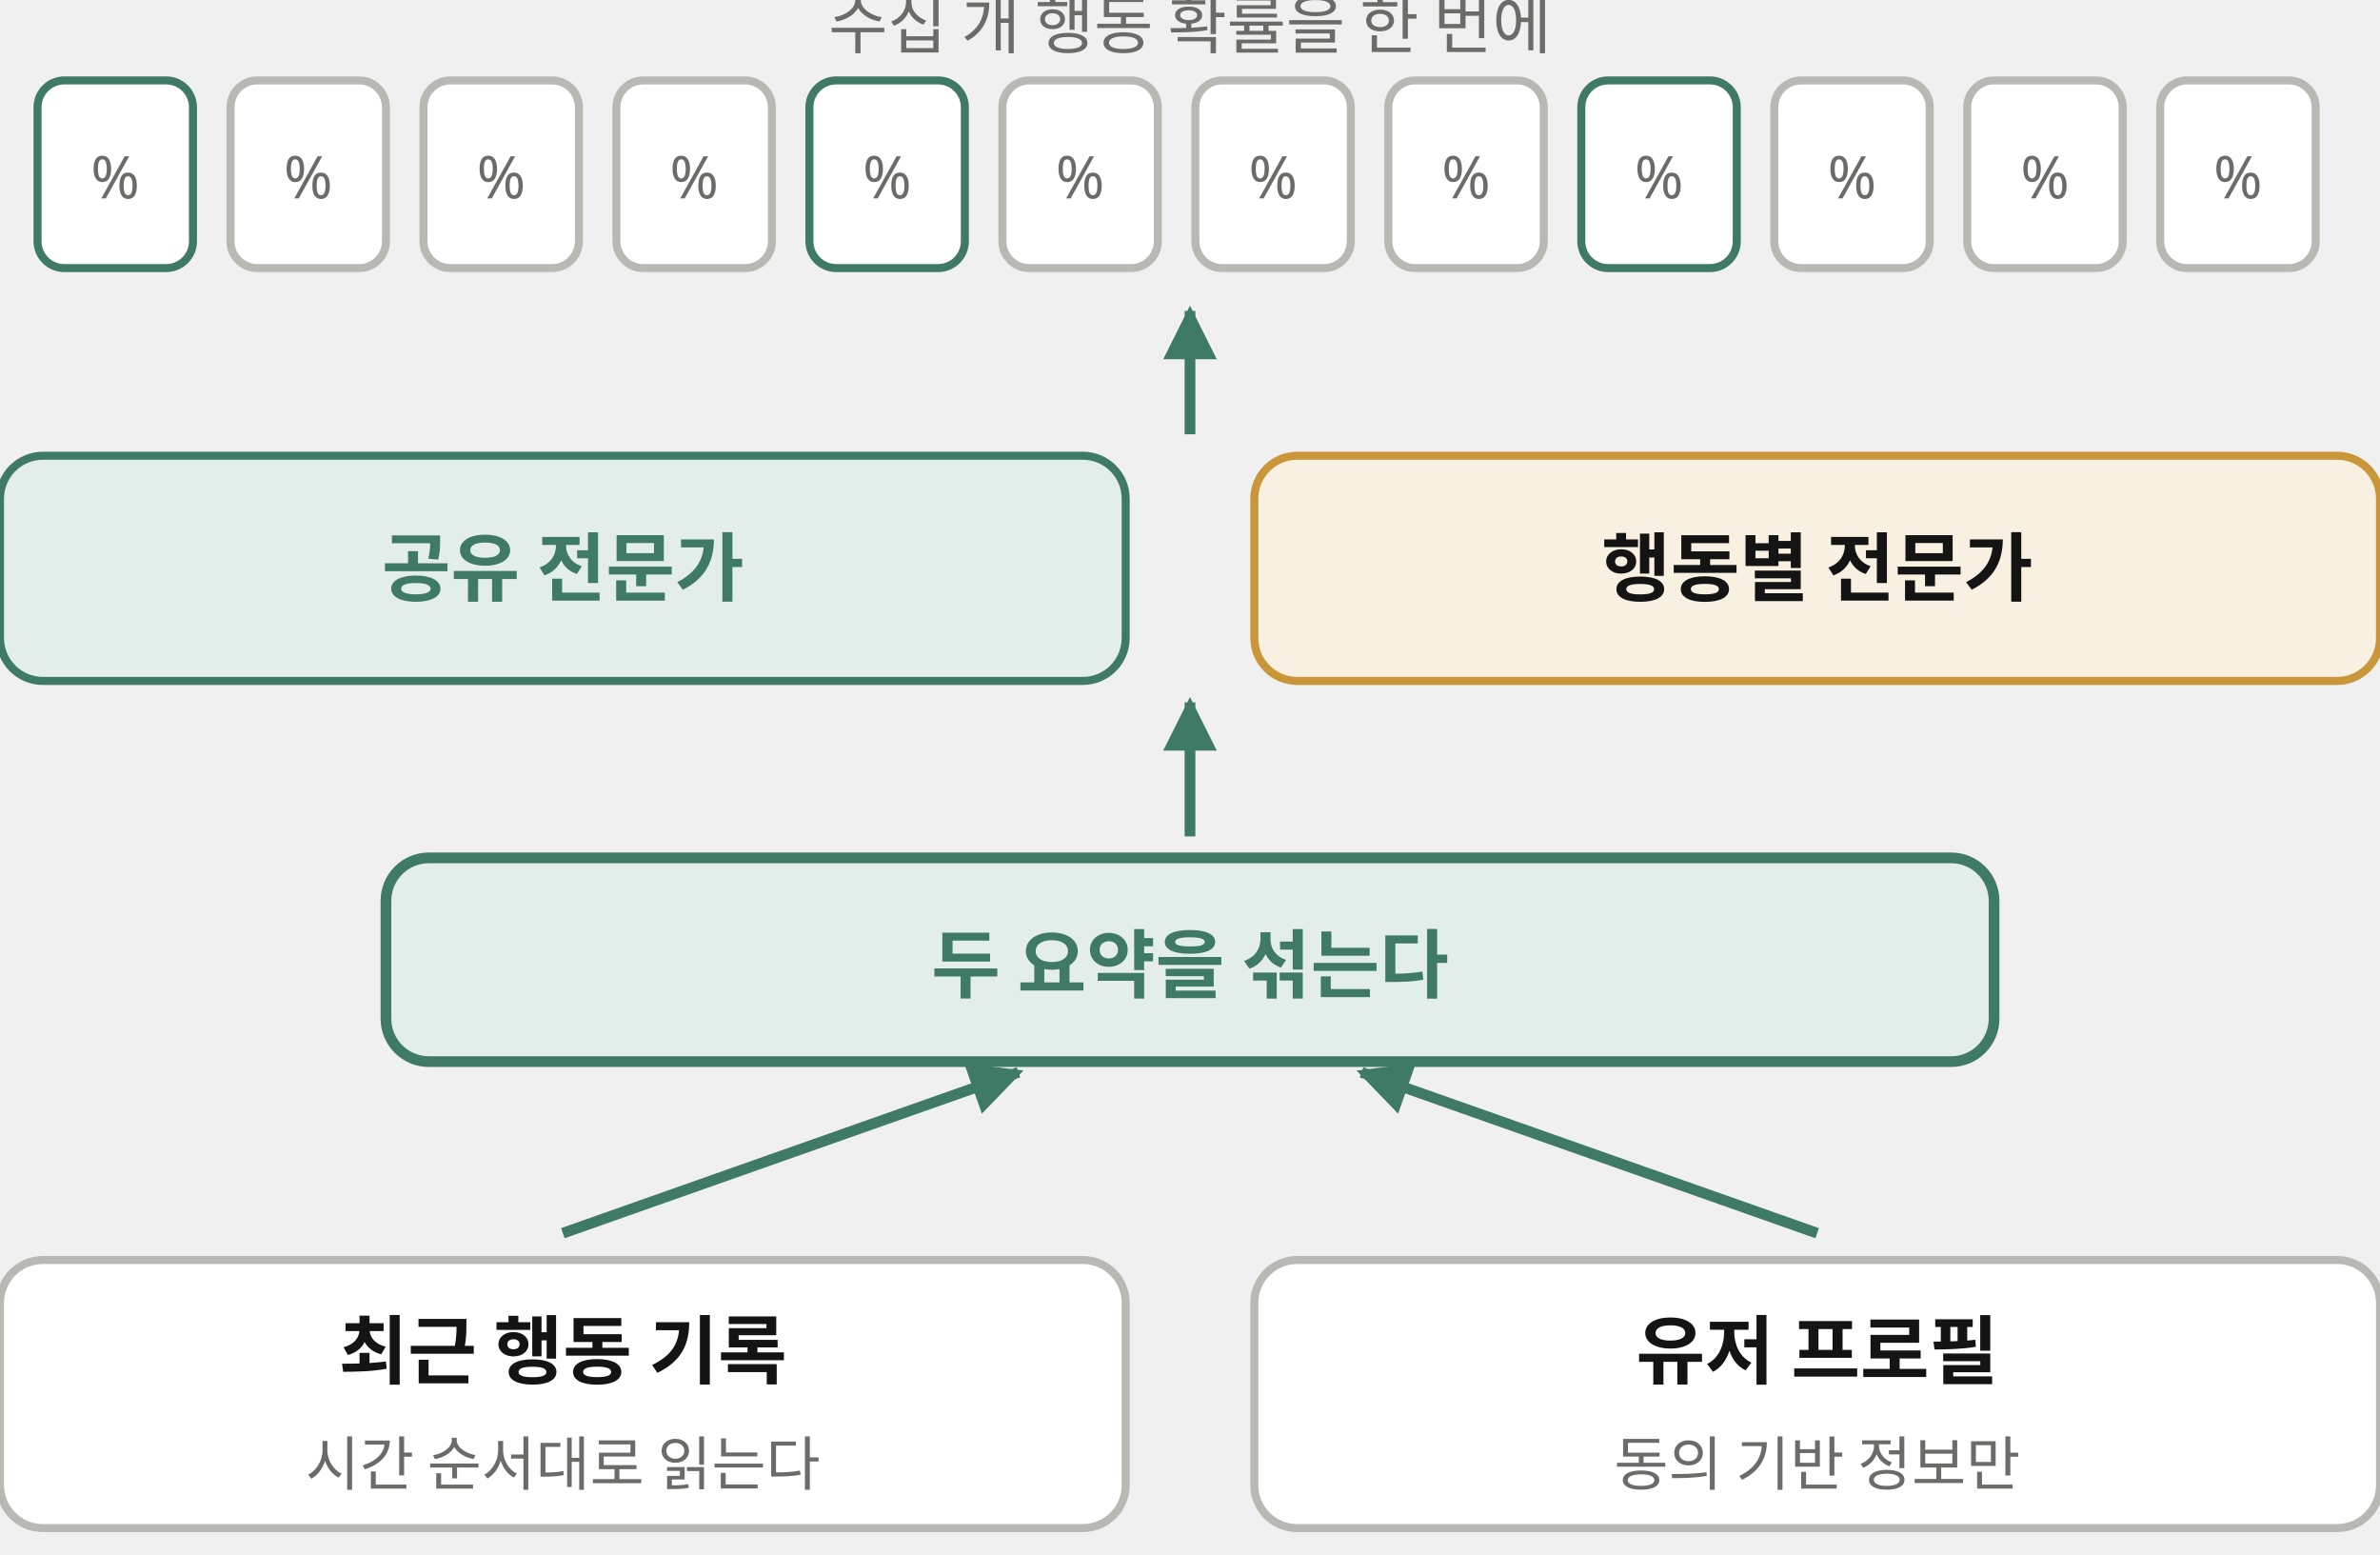
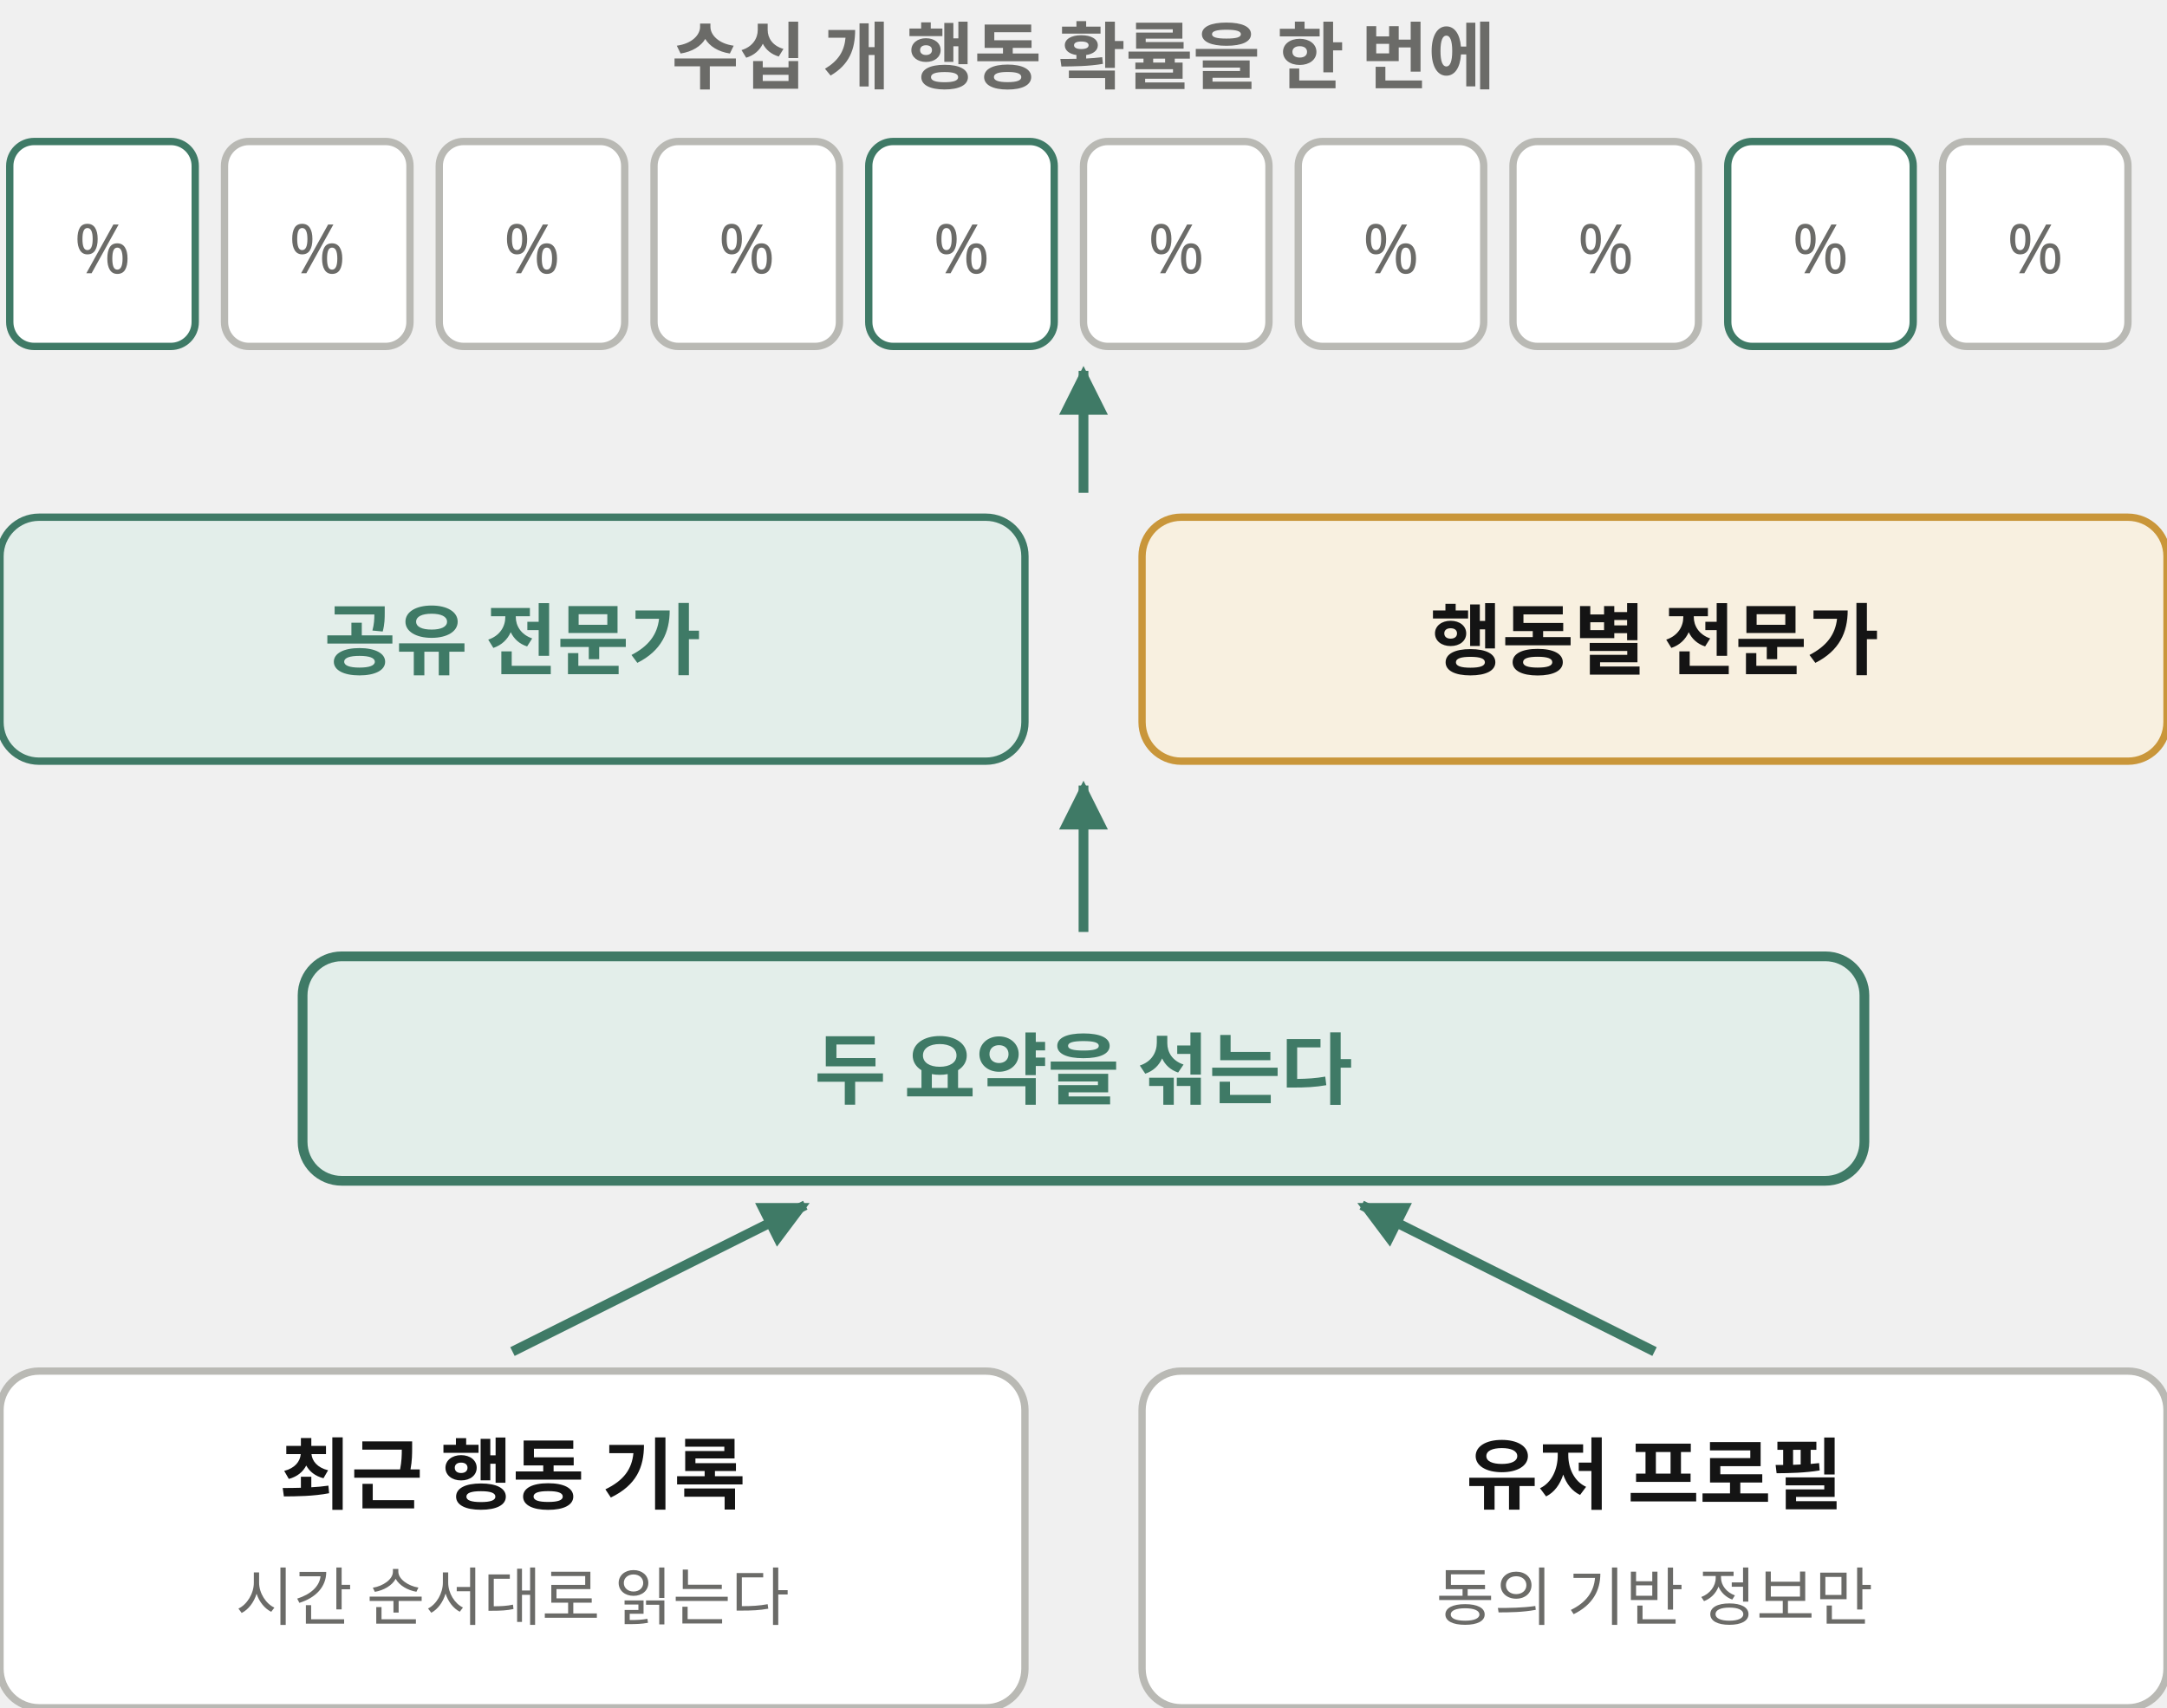
- <svg xmlns="http://www.w3.org/2000/svg" viewBox="0 0 888 580" width="888" height="580">
+ <svg xmlns="http://www.w3.org/2000/svg" viewBox="0 0 888 700" width="888" height="700">
  <defs>
    <marker id="a" viewBox="0 0 10 10" refX="9" refY="5" markerWidth="5" markerHeight="5" orient="auto">
      <path d="M0 0L10 5L0 10z" fill="#3F7A66" />
    </marker>
  </defs>
-   <rect x="0" y="470" width="420" height="100" rx="16" fill="#FFFFFF" stroke="#B9B9B4" stroke-width="3" />
-   <text x="210.0" y="514.0" font-size="28" fill="#141414" text-anchor="middle" font-weight="bold" font-family="NanumGothic, Nanum Gothic, sans-serif" xml:space="preserve">최근 행동 기록</text>
-   <text x="210.0" y="554.0" font-size="22" fill="#6B6B68" text-anchor="middle" font-weight="normal" font-family="NanumGothic, Nanum Gothic, sans-serif" xml:space="preserve">시간 순서대로 읽는다</text>
-   <rect x="468" y="470" width="420" height="100" rx="16" fill="#FFFFFF" stroke="#B9B9B4" stroke-width="3" />
-   <text x="678.0" y="514.0" font-size="28" fill="#141414" text-anchor="middle" font-weight="bold" font-family="NanumGothic, Nanum Gothic, sans-serif" xml:space="preserve">유저 프로필</text>
-   <text x="678.0" y="554.0" font-size="22" fill="#6B6B68" text-anchor="middle" font-weight="normal" font-family="NanumGothic, Nanum Gothic, sans-serif" xml:space="preserve">동의 기반 정보만</text>
-   <line x1="210" y1="460" x2="380" y2="400" stroke="#3F7A66" stroke-width="4" marker-end="url(#a)" />
-   <line x1="678" y1="460" x2="508" y2="400" stroke="#3F7A66" stroke-width="4" marker-end="url(#a)" />
-   <rect x="144" y="320" width="600" height="76" rx="16" fill="#E3EEEA" stroke="#3F7A66" stroke-width="4" />
-   <text x="444" y="370" font-size="28" fill="#3F7A66" text-anchor="middle" font-weight="bold" font-family="NanumGothic, Nanum Gothic, sans-serif" xml:space="preserve">두 요약을 섞는다</text>
-   <line x1="444" y1="312" x2="444" y2="262" stroke="#3F7A66" stroke-width="4" marker-end="url(#a)" />
-   <rect x="0" y="170" width="420" height="84" rx="16" fill="#E3EEEA" stroke="#3F7A66" stroke-width="3" />
-   <text x="210" y="222" font-size="28" fill="#3F7A66" text-anchor="middle" font-weight="bold" font-family="NanumGothic, Nanum Gothic, sans-serif" xml:space="preserve">공유 전문가</text>
-   <rect x="468" y="170" width="420" height="84" rx="16" fill="#F8F0E0" stroke="#C9963A" stroke-width="3" />
-   <text x="678" y="222" font-size="28" fill="#141414" text-anchor="middle" font-weight="bold" font-family="NanumGothic, Nanum Gothic, sans-serif" xml:space="preserve">행동별 전문가</text>
-   <line x1="444" y1="162" x2="444" y2="116" stroke="#3F7A66" stroke-width="4" marker-end="url(#a)" />
-   <rect x="14" y="30" width="58" height="70" rx="10" fill="#FFFFFF" stroke="#3F7A66" stroke-width="3" />
-   <text x="43" y="74" font-size="22" fill="#6B6B68" text-anchor="middle" font-weight="normal" font-family="NanumGothic, Nanum Gothic, sans-serif" xml:space="preserve">%</text>
-   <rect x="86" y="30" width="58" height="70" rx="10" fill="#FFFFFF" stroke="#B9B9B4" stroke-width="3" />
-   <text x="115" y="74" font-size="22" fill="#6B6B68" text-anchor="middle" font-weight="normal" font-family="NanumGothic, Nanum Gothic, sans-serif" xml:space="preserve">%</text>
-   <rect x="158" y="30" width="58" height="70" rx="10" fill="#FFFFFF" stroke="#B9B9B4" stroke-width="3" />
-   <text x="187" y="74" font-size="22" fill="#6B6B68" text-anchor="middle" font-weight="normal" font-family="NanumGothic, Nanum Gothic, sans-serif" xml:space="preserve">%</text>
-   <rect x="230" y="30" width="58" height="70" rx="10" fill="#FFFFFF" stroke="#B9B9B4" stroke-width="3" />
-   <text x="259" y="74" font-size="22" fill="#6B6B68" text-anchor="middle" font-weight="normal" font-family="NanumGothic, Nanum Gothic, sans-serif" xml:space="preserve">%</text>
-   <rect x="302" y="30" width="58" height="70" rx="10" fill="#FFFFFF" stroke="#3F7A66" stroke-width="3" />
-   <text x="331" y="74" font-size="22" fill="#6B6B68" text-anchor="middle" font-weight="normal" font-family="NanumGothic, Nanum Gothic, sans-serif" xml:space="preserve">%</text>
-   <rect x="374" y="30" width="58" height="70" rx="10" fill="#FFFFFF" stroke="#B9B9B4" stroke-width="3" />
-   <text x="403" y="74" font-size="22" fill="#6B6B68" text-anchor="middle" font-weight="normal" font-family="NanumGothic, Nanum Gothic, sans-serif" xml:space="preserve">%</text>
-   <rect x="446" y="30" width="58" height="70" rx="10" fill="#FFFFFF" stroke="#B9B9B4" stroke-width="3" />
-   <text x="475" y="74" font-size="22" fill="#6B6B68" text-anchor="middle" font-weight="normal" font-family="NanumGothic, Nanum Gothic, sans-serif" xml:space="preserve">%</text>
-   <rect x="518" y="30" width="58" height="70" rx="10" fill="#FFFFFF" stroke="#B9B9B4" stroke-width="3" />
-   <text x="547" y="74" font-size="22" fill="#6B6B68" text-anchor="middle" font-weight="normal" font-family="NanumGothic, Nanum Gothic, sans-serif" xml:space="preserve">%</text>
-   <rect x="590" y="30" width="58" height="70" rx="10" fill="#FFFFFF" stroke="#3F7A66" stroke-width="3" />
-   <text x="619" y="74" font-size="22" fill="#6B6B68" text-anchor="middle" font-weight="normal" font-family="NanumGothic, Nanum Gothic, sans-serif" xml:space="preserve">%</text>
-   <rect x="662" y="30" width="58" height="70" rx="10" fill="#FFFFFF" stroke="#B9B9B4" stroke-width="3" />
-   <text x="691" y="74" font-size="22" fill="#6B6B68" text-anchor="middle" font-weight="normal" font-family="NanumGothic, Nanum Gothic, sans-serif" xml:space="preserve">%</text>
-   <rect x="734" y="30" width="58" height="70" rx="10" fill="#FFFFFF" stroke="#B9B9B4" stroke-width="3" />
-   <text x="763" y="74" font-size="22" fill="#6B6B68" text-anchor="middle" font-weight="normal" font-family="NanumGothic, Nanum Gothic, sans-serif" xml:space="preserve">%</text>
-   <rect x="806" y="30" width="58" height="70" rx="10" fill="#FFFFFF" stroke="#B9B9B4" stroke-width="3" />
-   <text x="835" y="74" font-size="22" fill="#6B6B68" text-anchor="middle" font-weight="normal" font-family="NanumGothic, Nanum Gothic, sans-serif" xml:space="preserve">%</text>
-   <text x="444" y="18" font-size="24" fill="#6B6B68" text-anchor="middle" font-weight="normal" font-family="NanumGothic, Nanum Gothic, sans-serif" xml:space="preserve">수십 개 행동 확률을 한 번에</text>
+   <text x="444" y="34" font-size="30" fill="#6B6B68" text-anchor="middle" font-weight="bold" font-family="NanumGothic, Nanum Gothic, sans-serif" xml:space="preserve">수십 개 행동 확률을 한 번에</text>
+   <rect x="4" y="58" width="76" height="84" rx="10" fill="#FFFFFF" stroke="#3F7A66" stroke-width="3" />
+   <text x="42" y="112" font-size="28" fill="#6B6B68" text-anchor="middle" font-weight="normal" font-family="NanumGothic, Nanum Gothic, sans-serif" xml:space="preserve">%</text>
+   <rect x="92" y="58" width="76" height="84" rx="10" fill="#FFFFFF" stroke="#B9B9B4" stroke-width="3" />
+   <text x="130" y="112" font-size="28" fill="#6B6B68" text-anchor="middle" font-weight="normal" font-family="NanumGothic, Nanum Gothic, sans-serif" xml:space="preserve">%</text>
+   <rect x="180" y="58" width="76" height="84" rx="10" fill="#FFFFFF" stroke="#B9B9B4" stroke-width="3" />
+   <text x="218" y="112" font-size="28" fill="#6B6B68" text-anchor="middle" font-weight="normal" font-family="NanumGothic, Nanum Gothic, sans-serif" xml:space="preserve">%</text>
+   <rect x="268" y="58" width="76" height="84" rx="10" fill="#FFFFFF" stroke="#B9B9B4" stroke-width="3" />
+   <text x="306" y="112" font-size="28" fill="#6B6B68" text-anchor="middle" font-weight="normal" font-family="NanumGothic, Nanum Gothic, sans-serif" xml:space="preserve">%</text>
+   <rect x="356" y="58" width="76" height="84" rx="10" fill="#FFFFFF" stroke="#3F7A66" stroke-width="3" />
+   <text x="394" y="112" font-size="28" fill="#6B6B68" text-anchor="middle" font-weight="normal" font-family="NanumGothic, Nanum Gothic, sans-serif" xml:space="preserve">%</text>
+   <rect x="444" y="58" width="76" height="84" rx="10" fill="#FFFFFF" stroke="#B9B9B4" stroke-width="3" />
+   <text x="482" y="112" font-size="28" fill="#6B6B68" text-anchor="middle" font-weight="normal" font-family="NanumGothic, Nanum Gothic, sans-serif" xml:space="preserve">%</text>
+   <rect x="532" y="58" width="76" height="84" rx="10" fill="#FFFFFF" stroke="#B9B9B4" stroke-width="3" />
+   <text x="570" y="112" font-size="28" fill="#6B6B68" text-anchor="middle" font-weight="normal" font-family="NanumGothic, Nanum Gothic, sans-serif" xml:space="preserve">%</text>
+   <rect x="620" y="58" width="76" height="84" rx="10" fill="#FFFFFF" stroke="#B9B9B4" stroke-width="3" />
+   <text x="658" y="112" font-size="28" fill="#6B6B68" text-anchor="middle" font-weight="normal" font-family="NanumGothic, Nanum Gothic, sans-serif" xml:space="preserve">%</text>
+   <rect x="708" y="58" width="76" height="84" rx="10" fill="#FFFFFF" stroke="#3F7A66" stroke-width="3" />
+   <text x="746" y="112" font-size="28" fill="#6B6B68" text-anchor="middle" font-weight="normal" font-family="NanumGothic, Nanum Gothic, sans-serif" xml:space="preserve">%</text>
+   <rect x="796" y="58" width="76" height="84" rx="10" fill="#FFFFFF" stroke="#B9B9B4" stroke-width="3" />
+   <text x="834" y="112" font-size="28" fill="#6B6B68" text-anchor="middle" font-weight="normal" font-family="NanumGothic, Nanum Gothic, sans-serif" xml:space="preserve">%</text>
+   <line x1="444" y1="202" x2="444" y2="152" stroke="#3F7A66" stroke-width="4" marker-end="url(#a)" />
+   <rect x="0" y="212" width="420" height="100" rx="16" fill="#E3EEEA" stroke="#3F7A66" stroke-width="3" />
+   <text x="210" y="274" font-size="32" fill="#3F7A66" text-anchor="middle" font-weight="bold" font-family="NanumGothic, Nanum Gothic, sans-serif" xml:space="preserve">공유 전문가</text>
+   <rect x="468" y="212" width="420" height="100" rx="16" fill="#F8F0E0" stroke="#C9963A" stroke-width="3" />
+   <text x="678" y="274" font-size="32" fill="#141414" text-anchor="middle" font-weight="bold" font-family="NanumGothic, Nanum Gothic, sans-serif" xml:space="preserve">행동별 전문가</text>
+   <line x1="444" y1="382" x2="444" y2="322" stroke="#3F7A66" stroke-width="4" marker-end="url(#a)" />
+   <rect x="124" y="392" width="640" height="92" rx="16" fill="#E3EEEA" stroke="#3F7A66" stroke-width="4" />
+   <text x="444" y="450" font-size="32" fill="#3F7A66" text-anchor="middle" font-weight="bold" font-family="NanumGothic, Nanum Gothic, sans-serif" xml:space="preserve">두 요약을 섞는다</text>
+   <line x1="210" y1="554" x2="330" y2="494" stroke="#3F7A66" stroke-width="4" marker-end="url(#a)" />
+   <line x1="678" y1="554" x2="558" y2="494" stroke="#3F7A66" stroke-width="4" marker-end="url(#a)" />
+   <rect x="0" y="562" width="420" height="138" rx="16" fill="#FFFFFF" stroke="#B9B9B4" stroke-width="3" />
+   <text x="210.0" y="616.0" font-size="32" fill="#141414" text-anchor="middle" font-weight="bold" font-family="NanumGothic, Nanum Gothic, sans-serif" xml:space="preserve">최근 행동 기록</text>
+   <text x="210.0" y="664.0" font-size="26" fill="#6B6B68" text-anchor="middle" font-weight="normal" font-family="NanumGothic, Nanum Gothic, sans-serif" xml:space="preserve">시간 순서대로 읽는다</text>
+   <rect x="468" y="562" width="420" height="138" rx="16" fill="#FFFFFF" stroke="#B9B9B4" stroke-width="3" />
+   <text x="678.0" y="616.0" font-size="32" fill="#141414" text-anchor="middle" font-weight="bold" font-family="NanumGothic, Nanum Gothic, sans-serif" xml:space="preserve">유저 프로필</text>
+   <text x="678.0" y="664.0" font-size="26" fill="#6B6B68" text-anchor="middle" font-weight="normal" font-family="NanumGothic, Nanum Gothic, sans-serif" xml:space="preserve">동의 기반 정보만</text>
</svg>
